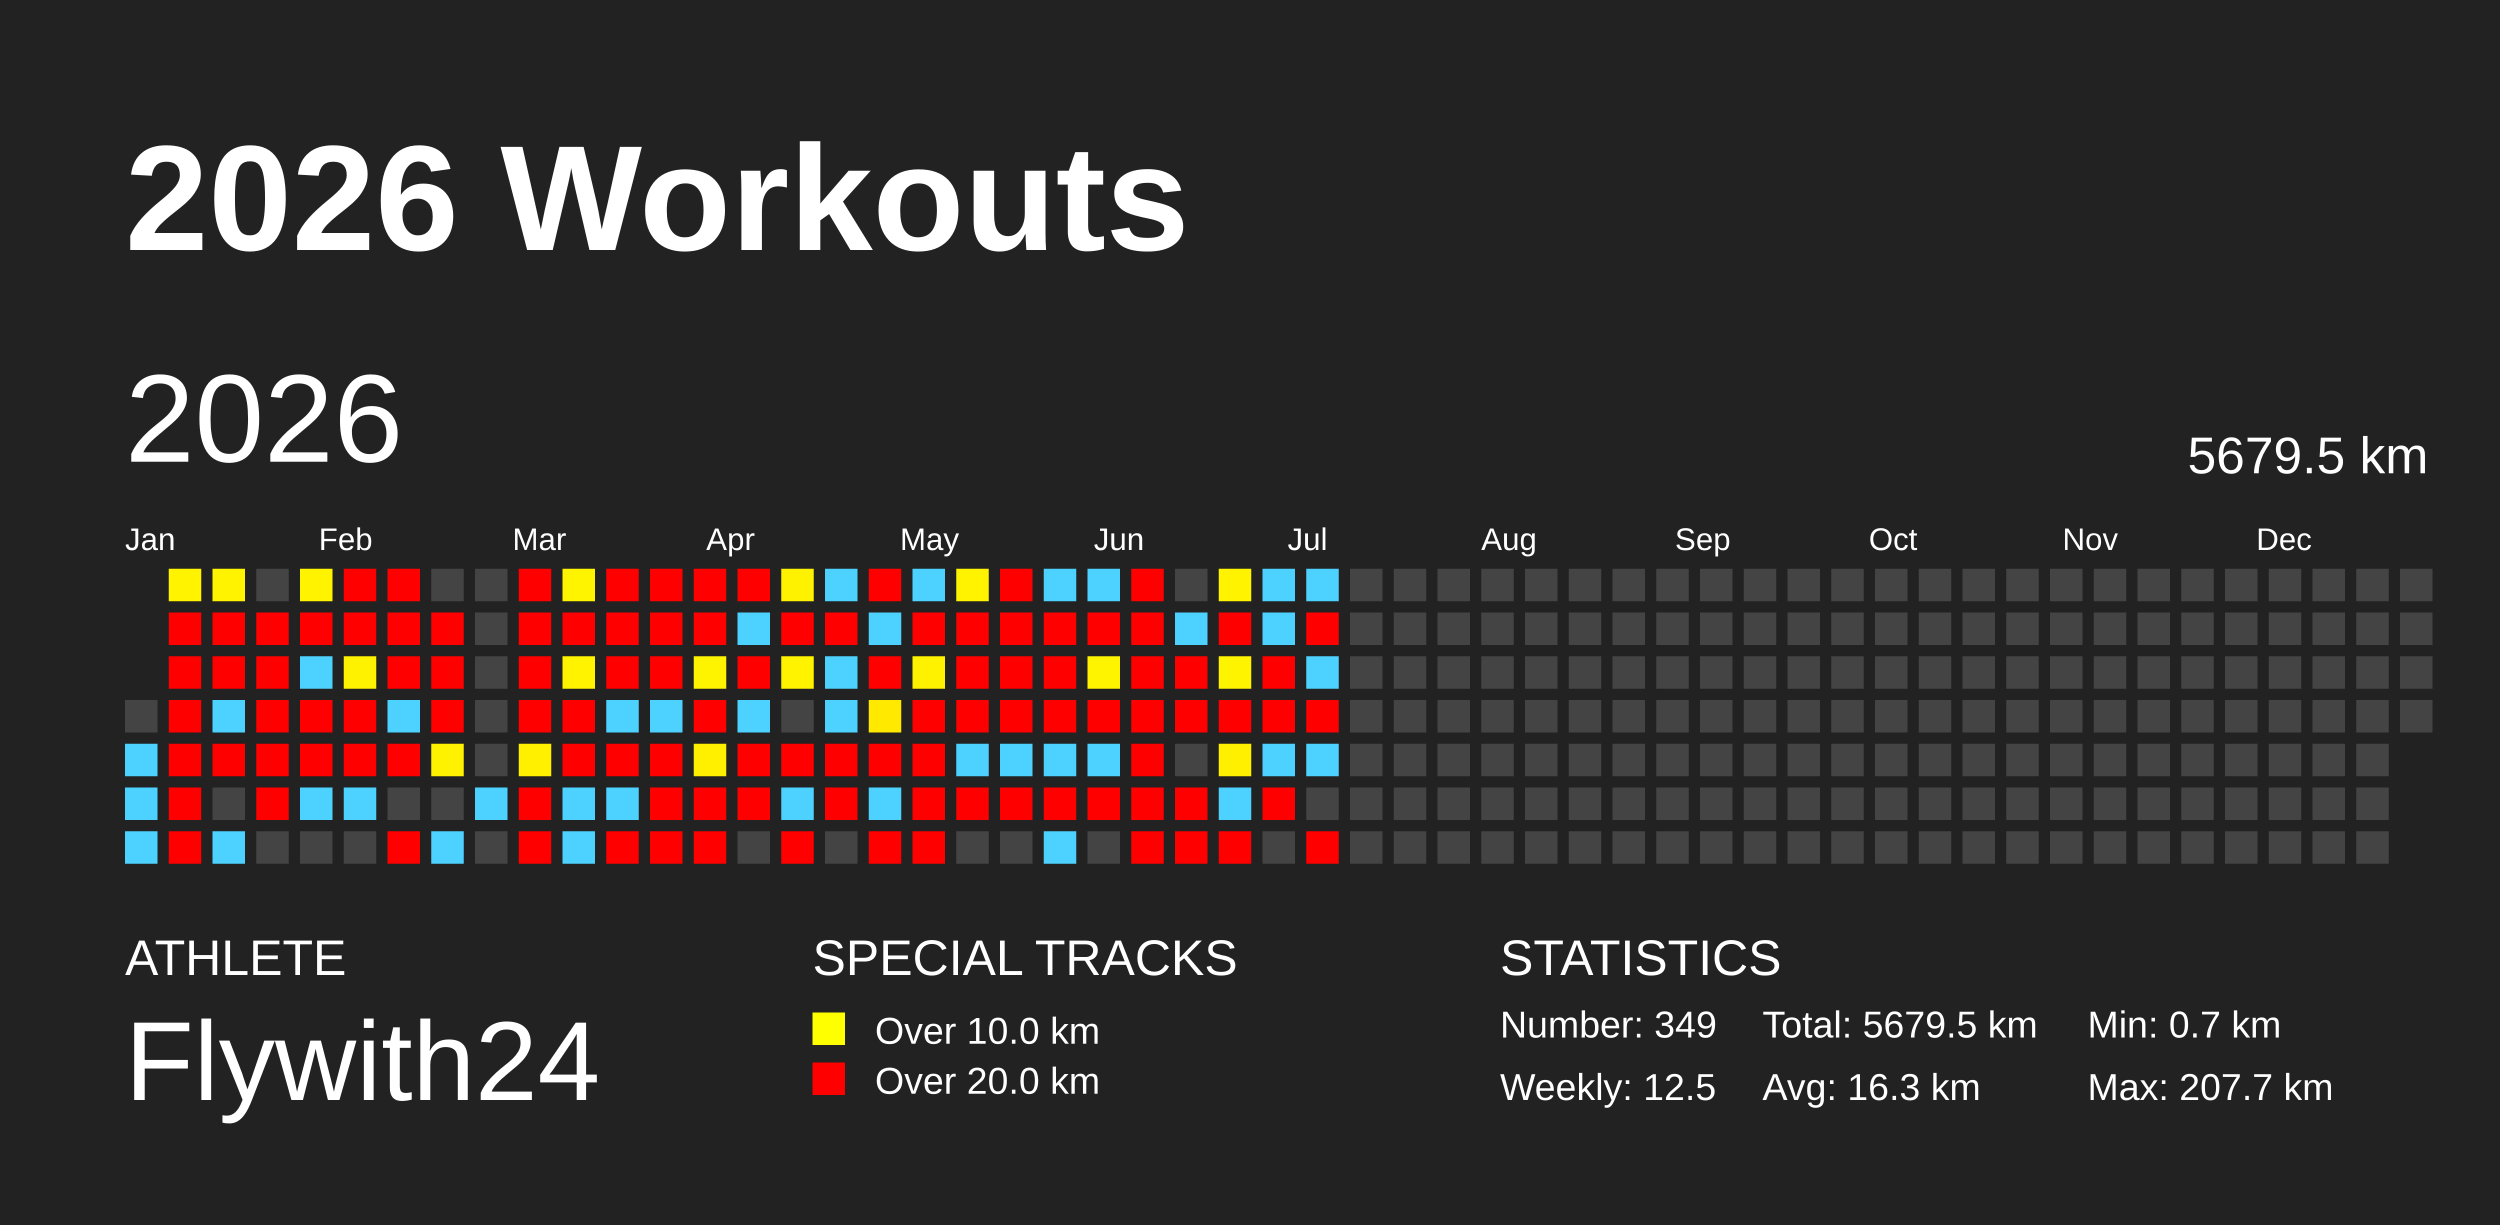
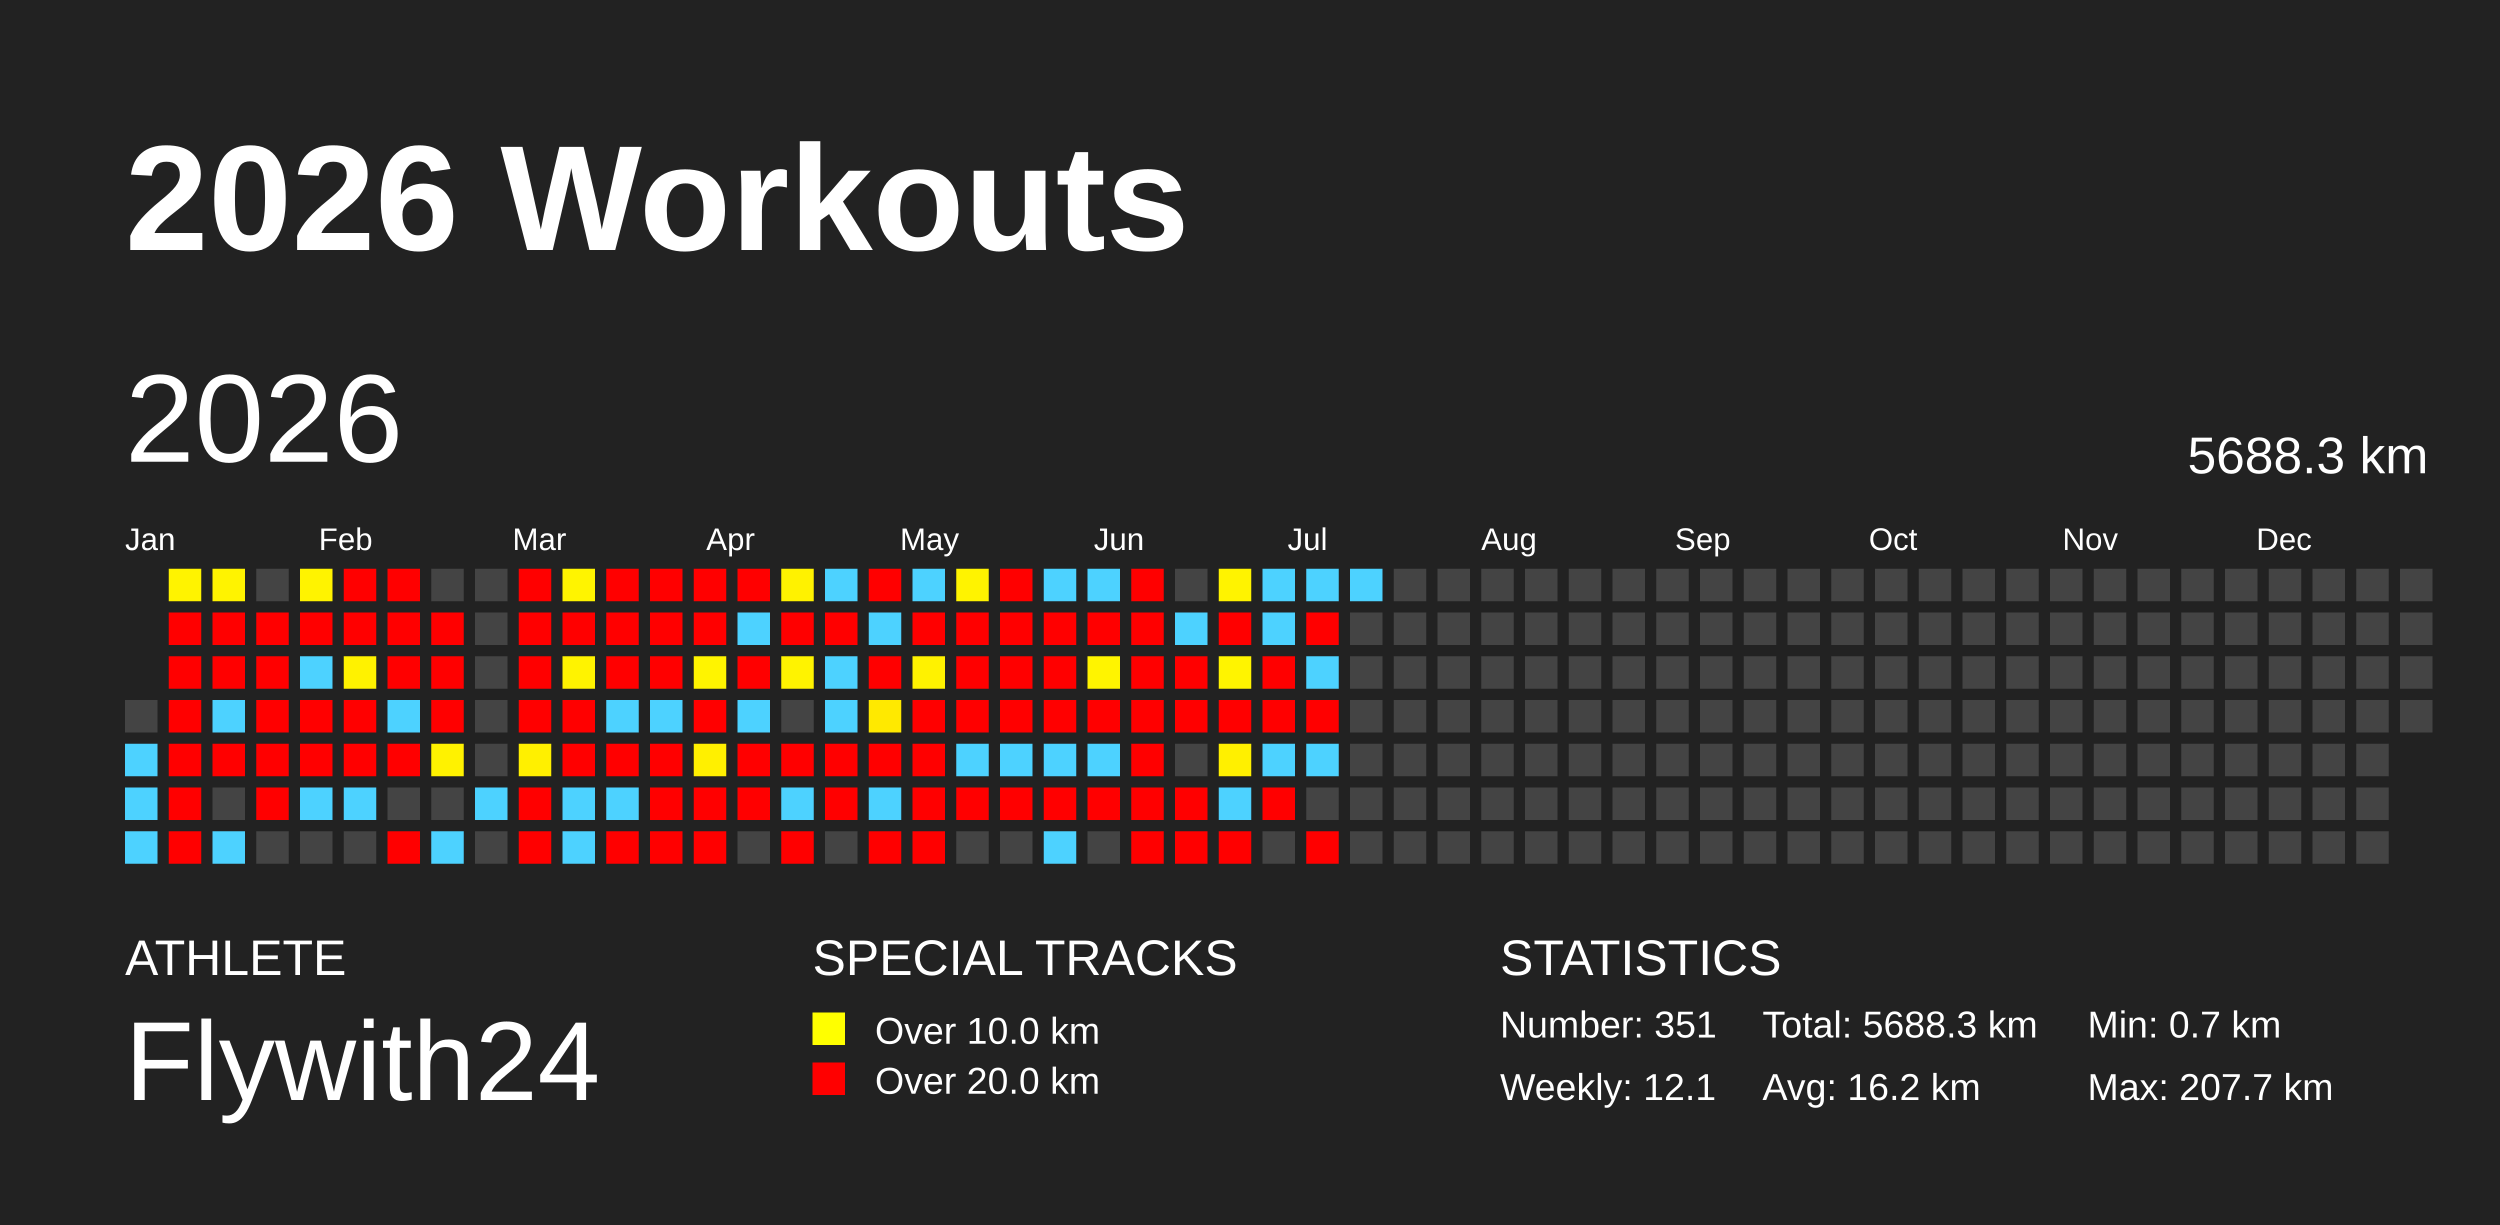
<svg xmlns="http://www.w3.org/2000/svg" baseProfile="full" height="98mm" version="1.1" viewBox="0,0,200,98" width="200mm">
  <defs />
  <rect fill="#222222" height="98" width="200" x="0" y="0" />
  <text fill="#FFFFFF" style="font-size:12px; font-family:Arial; font-weight:bold;" x="10" y="20">2026 Workouts</text>
  <text fill="#FFFFFF" style="font-size:4px; font-family:Arial" x="10" y="78">ATHLETE</text>
  <text fill="#FFFFFF" style="font-size:9px; font-family:Arial" x="10" y="88">Flywith24</text>
  <text fill="#FFFFFF" style="font-size:4px; font-family:Arial" x="65" y="78">SPECIAL TRACKS</text>
  <rect fill="yellow" height="2.6" width="2.6" x="65" y="81" />
  <text fill="#FFFFFF" style="font-size:3px; font-family:Arial" x="70" y="83.5">Over 10.0 km</text>
  <rect fill="red" height="2.6" width="2.6" x="65" y="85" />
  <text fill="#FFFFFF" style="font-size:3px; font-family:Arial" x="70" y="87.5">Over 20.0 km</text>
  <text fill="#FFFFFF" style="font-size:4px; font-family:Arial" x="120" y="78">STATISTICS</text>
-   <text fill="#FFFFFF" style="font-size:3px; font-family:Arial" x="120" y="83">Number: 349</text>
-   <text fill="#FFFFFF" style="font-size:3px; font-family:Arial" x="120" y="88">Weekly: 12.5</text>
-   <text fill="#FFFFFF" style="font-size:3px; font-family:Arial" x="141" y="83">Total: 5679.5 km</text>
-   <text fill="#FFFFFF" style="font-size:3px; font-family:Arial" x="141" y="88">Avg: 16.3 km</text>
+   <text fill="#FFFFFF" style="font-size:3px; font-family:Arial" x="120" y="83">Number: 351</text>
+   <text fill="#FFFFFF" style="font-size:3px; font-family:Arial" x="120" y="88">Weekly: 12.1</text>
+   <text fill="#FFFFFF" style="font-size:3px; font-family:Arial" x="141" y="83">Total: 5688.3 km</text>
+   <text fill="#FFFFFF" style="font-size:3px; font-family:Arial" x="141" y="88">Avg: 16.2 km</text>
  <text fill="#FFFFFF" style="font-size:3px; font-family:Arial" x="167" y="83">Min: 0.7 km</text>
  <text fill="#FFFFFF" style="font-size:3px; font-family:Arial" x="167" y="88">Max: 207.7 km</text>
  <text dominant-baseline="hanging" fill="#FFFFFF" style="font-size:10.0px; font-family:Arial;" x="10" y="30">2026</text>
-   <text dominant-baseline="hanging" fill="#FFFFFF" style="font-size:4.125px; font-family:Arial;" x="175" y="35">5679.5 km</text>
+   <text dominant-baseline="hanging" fill="#FFFFFF" style="font-size:4.125px; font-family:Arial;" x="175" y="35">5688.3 km</text>
  <text fill="#FFFFFF" style="font-size:2.5px; font-family:Arial" x="10.0" y="44">Jan</text>
  <text fill="#FFFFFF" style="font-size:2.5px; font-family:Arial" x="25.5" y="44">Feb</text>
  <text fill="#FFFFFF" style="font-size:2.5px; font-family:Arial" x="41.0" y="44">Mar</text>
  <text fill="#FFFFFF" style="font-size:2.5px; font-family:Arial" x="56.5" y="44">Apr</text>
  <text fill="#FFFFFF" style="font-size:2.5px; font-family:Arial" x="72.0" y="44">May</text>
  <text fill="#FFFFFF" style="font-size:2.5px; font-family:Arial" x="87.5" y="44">Jun</text>
  <text fill="#FFFFFF" style="font-size:2.5px; font-family:Arial" x="103.0" y="44">Jul</text>
  <text fill="#FFFFFF" style="font-size:2.5px; font-family:Arial" x="118.5" y="44">Aug</text>
  <text fill="#FFFFFF" style="font-size:2.5px; font-family:Arial" x="134.0" y="44">Sep</text>
  <text fill="#FFFFFF" style="font-size:2.5px; font-family:Arial" x="149.5" y="44">Oct</text>
  <text fill="#FFFFFF" style="font-size:2.5px; font-family:Arial" x="165.0" y="44">Nov</text>
  <text fill="#FFFFFF" style="font-size:2.5px; font-family:Arial" x="180.5" y="44">Dec</text>
  <rect fill="#444444" height="2.6" width="2.6" x="10.0" y="56.0" />
  <rect fill="#4dd2ff" height="2.6" width="2.6" x="10.0" y="59.5" />
  <rect fill="#4dd2ff" height="2.6" width="2.6" x="10.0" y="63.0" />
  <rect fill="#4dd2ff" height="2.6" width="2.6" x="10.0" y="66.5" />
  <rect fill="#fff300" height="2.6" width="2.6" x="13.5" y="45.5" />
  <rect fill="red" height="2.6" width="2.6" x="13.5" y="49.0" />
  <rect fill="red" height="2.6" width="2.6" x="13.5" y="52.5" />
  <rect fill="red" height="2.6" width="2.6" x="13.5" y="56.0" />
  <rect fill="red" height="2.6" width="2.6" x="13.5" y="59.5" />
  <rect fill="red" height="2.6" width="2.6" x="13.5" y="63.0" />
  <rect fill="red" height="2.6" width="2.6" x="13.5" y="66.5" />
  <rect fill="#fff300" height="2.6" width="2.6" x="17.0" y="45.5" />
  <rect fill="red" height="2.6" width="2.6" x="17.0" y="49.0" />
  <rect fill="red" height="2.6" width="2.6" x="17.0" y="52.5" />
  <rect fill="#4dd2ff" height="2.6" width="2.6" x="17.0" y="56.0" />
  <rect fill="red" height="2.6" width="2.6" x="17.0" y="59.5" />
  <rect fill="#444444" height="2.6" width="2.6" x="17.0" y="63.0" />
  <rect fill="#4dd2ff" height="2.6" width="2.6" x="17.0" y="66.5" />
  <rect fill="#444444" height="2.6" width="2.6" x="20.5" y="45.5" />
  <rect fill="red" height="2.6" width="2.6" x="20.5" y="49.0" />
  <rect fill="red" height="2.6" width="2.6" x="20.5" y="52.5" />
  <rect fill="red" height="2.6" width="2.6" x="20.5" y="56.0" />
  <rect fill="red" height="2.6" width="2.6" x="20.5" y="59.5" />
  <rect fill="red" height="2.6" width="2.6" x="20.5" y="63.0" />
  <rect fill="#444444" height="2.6" width="2.6" x="20.5" y="66.5" />
  <rect fill="#fff300" height="2.6" width="2.6" x="24.0" y="45.5" />
  <rect fill="red" height="2.6" width="2.6" x="24.0" y="49.0" />
  <rect fill="#4dd2ff" height="2.6" width="2.6" x="24.0" y="52.5" />
  <rect fill="red" height="2.6" width="2.6" x="24.0" y="56.0" />
  <rect fill="red" height="2.6" width="2.6" x="24.0" y="59.5" />
  <rect fill="#4dd2ff" height="2.6" width="2.6" x="24.0" y="63.0" />
  <rect fill="#444444" height="2.6" width="2.6" x="24.0" y="66.5" />
  <rect fill="red" height="2.6" width="2.6" x="27.5" y="45.5" />
  <rect fill="red" height="2.6" width="2.6" x="27.5" y="49.0" />
  <rect fill="#fff200" height="2.6" width="2.6" x="27.5" y="52.5" />
  <rect fill="red" height="2.6" width="2.6" x="27.5" y="56.0" />
  <rect fill="red" height="2.6" width="2.6" x="27.5" y="59.5" />
  <rect fill="#4dd2ff" height="2.6" width="2.6" x="27.5" y="63.0" />
  <rect fill="#444444" height="2.6" width="2.6" x="27.5" y="66.5" />
  <rect fill="red" height="2.6" width="2.6" x="31.0" y="45.5" />
  <rect fill="red" height="2.6" width="2.6" x="31.0" y="49.0" />
  <rect fill="red" height="2.6" width="2.6" x="31.0" y="52.5" />
  <rect fill="#4dd2ff" height="2.6" width="2.6" x="31.0" y="56.0" />
  <rect fill="red" height="2.6" width="2.6" x="31.0" y="59.5" />
  <rect fill="#444444" height="2.6" width="2.6" x="31.0" y="63.0" />
  <rect fill="red" height="2.6" width="2.6" x="31.0" y="66.5" />
  <rect fill="#444444" height="2.6" width="2.6" x="34.5" y="45.5" />
  <rect fill="red" height="2.6" width="2.6" x="34.5" y="49.0" />
  <rect fill="red" height="2.6" width="2.6" x="34.5" y="52.5" />
  <rect fill="red" height="2.6" width="2.6" x="34.5" y="56.0" />
  <rect fill="#fff200" height="2.6" width="2.6" x="34.5" y="59.5" />
  <rect fill="#444444" height="2.6" width="2.6" x="34.5" y="63.0" />
  <rect fill="#4dd2ff" height="2.6" width="2.6" x="34.5" y="66.5" />
  <rect fill="#444444" height="2.6" width="2.6" x="38.0" y="45.5" />
  <rect fill="#444444" height="2.6" width="2.6" x="38.0" y="49.0" />
  <rect fill="#444444" height="2.6" width="2.6" x="38.0" y="52.5" />
  <rect fill="#444444" height="2.6" width="2.6" x="38.0" y="56.0" />
  <rect fill="#444444" height="2.6" width="2.6" x="38.0" y="59.5" />
  <rect fill="#4dd2ff" height="2.6" width="2.6" x="38.0" y="63.0" />
  <rect fill="#444444" height="2.6" width="2.6" x="38.0" y="66.5" />
  <rect fill="red" height="2.6" width="2.6" x="41.5" y="45.5" />
  <rect fill="red" height="2.6" width="2.6" x="41.5" y="49.0" />
  <rect fill="red" height="2.6" width="2.6" x="41.5" y="52.5" />
  <rect fill="red" height="2.6" width="2.6" x="41.5" y="56.0" />
  <rect fill="#fff000" height="2.6" width="2.6" x="41.5" y="59.5" />
  <rect fill="red" height="2.6" width="2.6" x="41.5" y="63.0" />
  <rect fill="red" height="2.6" width="2.6" x="41.5" y="66.5" />
  <rect fill="#fff400" height="2.6" width="2.6" x="45.0" y="45.5" />
  <rect fill="red" height="2.6" width="2.6" x="45.0" y="49.0" />
  <rect fill="#fff300" height="2.6" width="2.6" x="45.0" y="52.5" />
  <rect fill="red" height="2.6" width="2.6" x="45.0" y="56.0" />
  <rect fill="red" height="2.6" width="2.6" x="45.0" y="59.5" />
  <rect fill="#4dd2ff" height="2.6" width="2.6" x="45.0" y="63.0" />
  <rect fill="#4dd2ff" height="2.6" width="2.6" x="45.0" y="66.5" />
  <rect fill="red" height="2.6" width="2.6" x="48.5" y="45.5" />
  <rect fill="red" height="2.6" width="2.6" x="48.5" y="49.0" />
  <rect fill="red" height="2.6" width="2.6" x="48.5" y="52.5" />
  <rect fill="#4dd2ff" height="2.6" width="2.6" x="48.5" y="56.0" />
  <rect fill="red" height="2.6" width="2.6" x="48.5" y="59.5" />
  <rect fill="#4dd2ff" height="2.6" width="2.6" x="48.5" y="63.0" />
  <rect fill="red" height="2.6" width="2.6" x="48.5" y="66.5" />
  <rect fill="red" height="2.6" width="2.6" x="52.0" y="45.5" />
  <rect fill="red" height="2.6" width="2.6" x="52.0" y="49.0" />
  <rect fill="red" height="2.6" width="2.6" x="52.0" y="52.5" />
  <rect fill="#4dd2ff" height="2.6" width="2.6" x="52.0" y="56.0" />
  <rect fill="red" height="2.6" width="2.6" x="52.0" y="59.5" />
  <rect fill="red" height="2.6" width="2.6" x="52.0" y="63.0" />
  <rect fill="red" height="2.6" width="2.6" x="52.0" y="66.5" />
  <rect fill="red" height="2.6" width="2.6" x="55.5" y="45.5" />
  <rect fill="red" height="2.6" width="2.6" x="55.5" y="49.0" />
  <rect fill="#fff400" height="2.6" width="2.6" x="55.5" y="52.5" />
  <rect fill="red" height="2.6" width="2.6" x="55.5" y="56.0" />
  <rect fill="#fff000" height="2.6" width="2.6" x="55.5" y="59.5" />
  <rect fill="red" height="2.6" width="2.6" x="55.5" y="63.0" />
  <rect fill="red" height="2.6" width="2.6" x="55.5" y="66.5" />
  <rect fill="red" height="2.6" width="2.6" x="59.0" y="45.5" />
  <rect fill="#4dd2ff" height="2.6" width="2.6" x="59.0" y="49.0" />
  <rect fill="red" height="2.6" width="2.6" x="59.0" y="52.5" />
  <rect fill="#4dd2ff" height="2.6" width="2.6" x="59.0" y="56.0" />
  <rect fill="red" height="2.6" width="2.6" x="59.0" y="59.5" />
  <rect fill="red" height="2.6" width="2.6" x="59.0" y="63.0" />
  <rect fill="#444444" height="2.6" width="2.6" x="59.0" y="66.5" />
  <rect fill="#fff200" height="2.6" width="2.6" x="62.5" y="45.5" />
  <rect fill="red" height="2.6" width="2.6" x="62.5" y="49.0" />
  <rect fill="#fff300" height="2.6" width="2.6" x="62.5" y="52.5" />
  <rect fill="#444444" height="2.6" width="2.6" x="62.5" y="56.0" />
  <rect fill="red" height="2.6" width="2.6" x="62.5" y="59.5" />
  <rect fill="#4dd2ff" height="2.6" width="2.6" x="62.5" y="63.0" />
  <rect fill="red" height="2.6" width="2.6" x="62.5" y="66.5" />
  <rect fill="#4dd2ff" height="2.6" width="2.6" x="66.0" y="45.5" />
  <rect fill="red" height="2.6" width="2.6" x="66.0" y="49.0" />
  <rect fill="#4dd2ff" height="2.6" width="2.6" x="66.0" y="52.5" />
  <rect fill="#4dd2ff" height="2.6" width="2.6" x="66.0" y="56.0" />
  <rect fill="red" height="2.6" width="2.6" x="66.0" y="59.5" />
  <rect fill="red" height="2.6" width="2.6" x="66.0" y="63.0" />
  <rect fill="#444444" height="2.6" width="2.6" x="66.0" y="66.5" />
  <rect fill="red" height="2.6" width="2.6" x="69.5" y="45.5" />
  <rect fill="#4dd2ff" height="2.6" width="2.6" x="69.5" y="49.0" />
  <rect fill="red" height="2.6" width="2.6" x="69.5" y="52.5" />
  <rect fill="#ffe900" height="2.6" width="2.6" x="69.5" y="56.0" />
  <rect fill="red" height="2.6" width="2.6" x="69.5" y="59.5" />
  <rect fill="#4dd2ff" height="2.6" width="2.6" x="69.5" y="63.0" />
  <rect fill="red" height="2.6" width="2.6" x="69.5" y="66.5" />
  <rect fill="#4dd2ff" height="2.6" width="2.6" x="73.0" y="45.5" />
  <rect fill="red" height="2.6" width="2.6" x="73.0" y="49.0" />
  <rect fill="#fff200" height="2.6" width="2.6" x="73.0" y="52.5" />
  <rect fill="red" height="2.6" width="2.6" x="73.0" y="56.0" />
  <rect fill="red" height="2.6" width="2.6" x="73.0" y="59.5" />
  <rect fill="red" height="2.6" width="2.6" x="73.0" y="63.0" />
  <rect fill="red" height="2.6" width="2.6" x="73.0" y="66.5" />
  <rect fill="#fff300" height="2.6" width="2.6" x="76.5" y="45.5" />
  <rect fill="red" height="2.6" width="2.6" x="76.5" y="49.0" />
  <rect fill="red" height="2.6" width="2.6" x="76.5" y="52.5" />
  <rect fill="red" height="2.6" width="2.6" x="76.5" y="56.0" />
  <rect fill="#4dd2ff" height="2.6" width="2.6" x="76.5" y="59.5" />
  <rect fill="red" height="2.6" width="2.6" x="76.5" y="63.0" />
  <rect fill="#444444" height="2.6" width="2.6" x="76.5" y="66.5" />
  <rect fill="red" height="2.6" width="2.6" x="80.0" y="45.5" />
  <rect fill="red" height="2.6" width="2.6" x="80.0" y="49.0" />
  <rect fill="red" height="2.6" width="2.6" x="80.0" y="52.5" />
  <rect fill="red" height="2.6" width="2.6" x="80.0" y="56.0" />
  <rect fill="#4dd2ff" height="2.6" width="2.6" x="80.0" y="59.5" />
  <rect fill="red" height="2.6" width="2.6" x="80.0" y="63.0" />
  <rect fill="#444444" height="2.6" width="2.6" x="80.0" y="66.5" />
  <rect fill="#4dd2ff" height="2.6" width="2.6" x="83.5" y="45.5" />
  <rect fill="red" height="2.6" width="2.6" x="83.5" y="49.0" />
  <rect fill="red" height="2.6" width="2.6" x="83.5" y="52.5" />
  <rect fill="red" height="2.6" width="2.6" x="83.5" y="56.0" />
  <rect fill="#4dd2ff" height="2.6" width="2.6" x="83.5" y="59.5" />
  <rect fill="red" height="2.6" width="2.6" x="83.5" y="63.0" />
  <rect fill="#4dd2ff" height="2.6" width="2.6" x="83.5" y="66.5" />
  <rect fill="#4dd2ff" height="2.6" width="2.6" x="87.0" y="45.5" />
  <rect fill="red" height="2.6" width="2.6" x="87.0" y="49.0" />
  <rect fill="#fff400" height="2.6" width="2.6" x="87.0" y="52.5" />
  <rect fill="red" height="2.6" width="2.6" x="87.0" y="56.0" />
  <rect fill="#4dd2ff" height="2.6" width="2.6" x="87.0" y="59.5" />
  <rect fill="red" height="2.6" width="2.6" x="87.0" y="63.0" />
  <rect fill="#444444" height="2.6" width="2.6" x="87.0" y="66.5" />
  <rect fill="red" height="2.6" width="2.6" x="90.5" y="45.5" />
  <rect fill="red" height="2.6" width="2.6" x="90.5" y="49.0" />
  <rect fill="red" height="2.6" width="2.6" x="90.5" y="52.5" />
  <rect fill="red" height="2.6" width="2.6" x="90.5" y="56.0" />
  <rect fill="red" height="2.6" width="2.6" x="90.5" y="59.5" />
  <rect fill="red" height="2.6" width="2.6" x="90.5" y="63.0" />
  <rect fill="red" height="2.6" width="2.6" x="90.5" y="66.5" />
  <rect fill="#444444" height="2.6" width="2.6" x="94.0" y="45.5" />
  <rect fill="#4dd2ff" height="2.6" width="2.6" x="94.0" y="49.0" />
  <rect fill="red" height="2.6" width="2.6" x="94.0" y="52.5" />
  <rect fill="red" height="2.6" width="2.6" x="94.0" y="56.0" />
  <rect fill="#444444" height="2.6" width="2.6" x="94.0" y="59.5" />
  <rect fill="red" height="2.6" width="2.6" x="94.0" y="63.0" />
  <rect fill="red" height="2.6" width="2.6" x="94.0" y="66.5" />
  <rect fill="#fff300" height="2.6" width="2.6" x="97.5" y="45.5" />
  <rect fill="red" height="2.6" width="2.6" x="97.5" y="49.0" />
  <rect fill="#fff400" height="2.6" width="2.6" x="97.5" y="52.5" />
  <rect fill="red" height="2.6" width="2.6" x="97.5" y="56.0" />
  <rect fill="#fff000" height="2.6" width="2.6" x="97.5" y="59.5" />
  <rect fill="#4dd2ff" height="2.6" width="2.6" x="97.5" y="63.0" />
  <rect fill="red" height="2.6" width="2.6" x="97.5" y="66.5" />
  <rect fill="#4dd2ff" height="2.6" width="2.6" x="101.0" y="45.5" />
  <rect fill="#4dd2ff" height="2.6" width="2.6" x="101.0" y="49.0" />
  <rect fill="red" height="2.6" width="2.6" x="101.0" y="52.5" />
  <rect fill="red" height="2.6" width="2.6" x="101.0" y="56.0" />
  <rect fill="#4dd2ff" height="2.6" width="2.6" x="101.0" y="59.5" />
  <rect fill="red" height="2.6" width="2.6" x="101.0" y="63.0" />
  <rect fill="#444444" height="2.6" width="2.6" x="101.0" y="66.5" />
  <rect fill="#4dd2ff" height="2.6" width="2.6" x="104.5" y="45.5" />
  <rect fill="red" height="2.6" width="2.6" x="104.5" y="49.0" />
  <rect fill="#4dd2ff" height="2.6" width="2.6" x="104.5" y="52.5" />
  <rect fill="red" height="2.6" width="2.6" x="104.5" y="56.0" />
  <rect fill="#4dd2ff" height="2.6" width="2.6" x="104.5" y="59.5" />
  <rect fill="#444444" height="2.6" width="2.6" x="104.5" y="63.0" />
  <rect fill="red" height="2.6" width="2.6" x="104.5" y="66.5" />
-   <rect fill="#444444" height="2.6" width="2.6" x="108.0" y="45.5" />
+   <rect fill="#4dd2ff" height="2.6" width="2.6" x="108.0" y="45.5" />
  <rect fill="#444444" height="2.6" width="2.6" x="108.0" y="49.0" />
  <rect fill="#444444" height="2.6" width="2.6" x="108.0" y="52.5" />
  <rect fill="#444444" height="2.6" width="2.6" x="108.0" y="56.0" />
  <rect fill="#444444" height="2.6" width="2.6" x="108.0" y="59.5" />
  <rect fill="#444444" height="2.6" width="2.6" x="108.0" y="63.0" />
  <rect fill="#444444" height="2.6" width="2.6" x="108.0" y="66.5" />
  <rect fill="#444444" height="2.6" width="2.6" x="111.5" y="45.5" />
  <rect fill="#444444" height="2.6" width="2.6" x="111.5" y="49.0" />
  <rect fill="#444444" height="2.6" width="2.6" x="111.5" y="52.5" />
  <rect fill="#444444" height="2.6" width="2.6" x="111.5" y="56.0" />
  <rect fill="#444444" height="2.6" width="2.6" x="111.5" y="59.5" />
  <rect fill="#444444" height="2.6" width="2.6" x="111.5" y="63.0" />
  <rect fill="#444444" height="2.6" width="2.6" x="111.5" y="66.5" />
  <rect fill="#444444" height="2.6" width="2.6" x="115.0" y="45.5" />
  <rect fill="#444444" height="2.6" width="2.6" x="115.0" y="49.0" />
  <rect fill="#444444" height="2.6" width="2.6" x="115.0" y="52.5" />
  <rect fill="#444444" height="2.6" width="2.6" x="115.0" y="56.0" />
  <rect fill="#444444" height="2.6" width="2.6" x="115.0" y="59.5" />
  <rect fill="#444444" height="2.6" width="2.6" x="115.0" y="63.0" />
  <rect fill="#444444" height="2.6" width="2.6" x="115.0" y="66.5" />
  <rect fill="#444444" height="2.6" width="2.6" x="118.5" y="45.5" />
  <rect fill="#444444" height="2.6" width="2.6" x="118.5" y="49.0" />
  <rect fill="#444444" height="2.6" width="2.6" x="118.5" y="52.5" />
  <rect fill="#444444" height="2.6" width="2.6" x="118.5" y="56.0" />
  <rect fill="#444444" height="2.6" width="2.6" x="118.5" y="59.5" />
  <rect fill="#444444" height="2.6" width="2.6" x="118.5" y="63.0" />
  <rect fill="#444444" height="2.6" width="2.6" x="118.5" y="66.5" />
  <rect fill="#444444" height="2.6" width="2.6" x="122.0" y="45.5" />
  <rect fill="#444444" height="2.6" width="2.6" x="122.0" y="49.0" />
  <rect fill="#444444" height="2.6" width="2.6" x="122.0" y="52.5" />
  <rect fill="#444444" height="2.6" width="2.6" x="122.0" y="56.0" />
  <rect fill="#444444" height="2.6" width="2.6" x="122.0" y="59.5" />
  <rect fill="#444444" height="2.6" width="2.6" x="122.0" y="63.0" />
  <rect fill="#444444" height="2.6" width="2.6" x="122.0" y="66.5" />
  <rect fill="#444444" height="2.6" width="2.6" x="125.5" y="45.5" />
  <rect fill="#444444" height="2.6" width="2.6" x="125.5" y="49.0" />
  <rect fill="#444444" height="2.6" width="2.6" x="125.5" y="52.5" />
  <rect fill="#444444" height="2.6" width="2.6" x="125.5" y="56.0" />
  <rect fill="#444444" height="2.6" width="2.6" x="125.5" y="59.5" />
  <rect fill="#444444" height="2.6" width="2.6" x="125.5" y="63.0" />
  <rect fill="#444444" height="2.6" width="2.6" x="125.5" y="66.5" />
  <rect fill="#444444" height="2.6" width="2.6" x="129.0" y="45.5" />
  <rect fill="#444444" height="2.6" width="2.6" x="129.0" y="49.0" />
  <rect fill="#444444" height="2.6" width="2.6" x="129.0" y="52.5" />
  <rect fill="#444444" height="2.6" width="2.6" x="129.0" y="56.0" />
  <rect fill="#444444" height="2.6" width="2.6" x="129.0" y="59.5" />
  <rect fill="#444444" height="2.6" width="2.6" x="129.0" y="63.0" />
  <rect fill="#444444" height="2.6" width="2.6" x="129.0" y="66.5" />
  <rect fill="#444444" height="2.6" width="2.6" x="132.5" y="45.5" />
  <rect fill="#444444" height="2.6" width="2.6" x="132.5" y="49.0" />
  <rect fill="#444444" height="2.6" width="2.6" x="132.5" y="52.5" />
  <rect fill="#444444" height="2.6" width="2.6" x="132.5" y="56.0" />
  <rect fill="#444444" height="2.6" width="2.6" x="132.5" y="59.5" />
  <rect fill="#444444" height="2.6" width="2.6" x="132.5" y="63.0" />
  <rect fill="#444444" height="2.6" width="2.6" x="132.5" y="66.5" />
  <rect fill="#444444" height="2.6" width="2.6" x="136.0" y="45.5" />
  <rect fill="#444444" height="2.6" width="2.6" x="136.0" y="49.0" />
  <rect fill="#444444" height="2.6" width="2.6" x="136.0" y="52.5" />
  <rect fill="#444444" height="2.6" width="2.6" x="136.0" y="56.0" />
  <rect fill="#444444" height="2.6" width="2.6" x="136.0" y="59.5" />
  <rect fill="#444444" height="2.6" width="2.6" x="136.0" y="63.0" />
  <rect fill="#444444" height="2.6" width="2.6" x="136.0" y="66.5" />
  <rect fill="#444444" height="2.6" width="2.6" x="139.5" y="45.5" />
  <rect fill="#444444" height="2.6" width="2.6" x="139.5" y="49.0" />
  <rect fill="#444444" height="2.6" width="2.6" x="139.5" y="52.5" />
  <rect fill="#444444" height="2.6" width="2.6" x="139.5" y="56.0" />
  <rect fill="#444444" height="2.6" width="2.6" x="139.5" y="59.5" />
  <rect fill="#444444" height="2.6" width="2.6" x="139.5" y="63.0" />
  <rect fill="#444444" height="2.6" width="2.6" x="139.5" y="66.5" />
  <rect fill="#444444" height="2.6" width="2.6" x="143.0" y="45.5" />
  <rect fill="#444444" height="2.6" width="2.6" x="143.0" y="49.0" />
  <rect fill="#444444" height="2.6" width="2.6" x="143.0" y="52.5" />
  <rect fill="#444444" height="2.6" width="2.6" x="143.0" y="56.0" />
  <rect fill="#444444" height="2.6" width="2.6" x="143.0" y="59.5" />
  <rect fill="#444444" height="2.6" width="2.6" x="143.0" y="63.0" />
  <rect fill="#444444" height="2.6" width="2.6" x="143.0" y="66.5" />
  <rect fill="#444444" height="2.6" width="2.6" x="146.5" y="45.5" />
  <rect fill="#444444" height="2.6" width="2.6" x="146.5" y="49.0" />
  <rect fill="#444444" height="2.6" width="2.6" x="146.5" y="52.5" />
  <rect fill="#444444" height="2.6" width="2.6" x="146.5" y="56.0" />
  <rect fill="#444444" height="2.6" width="2.6" x="146.5" y="59.5" />
  <rect fill="#444444" height="2.6" width="2.6" x="146.5" y="63.0" />
  <rect fill="#444444" height="2.6" width="2.6" x="146.5" y="66.5" />
  <rect fill="#444444" height="2.6" width="2.6" x="150.0" y="45.5" />
  <rect fill="#444444" height="2.6" width="2.6" x="150.0" y="49.0" />
  <rect fill="#444444" height="2.6" width="2.6" x="150.0" y="52.5" />
  <rect fill="#444444" height="2.6" width="2.6" x="150.0" y="56.0" />
  <rect fill="#444444" height="2.6" width="2.6" x="150.0" y="59.5" />
  <rect fill="#444444" height="2.6" width="2.6" x="150.0" y="63.0" />
  <rect fill="#444444" height="2.6" width="2.6" x="150.0" y="66.5" />
  <rect fill="#444444" height="2.6" width="2.6" x="153.5" y="45.5" />
  <rect fill="#444444" height="2.6" width="2.6" x="153.5" y="49.0" />
  <rect fill="#444444" height="2.6" width="2.6" x="153.5" y="52.5" />
  <rect fill="#444444" height="2.6" width="2.6" x="153.5" y="56.0" />
  <rect fill="#444444" height="2.6" width="2.6" x="153.5" y="59.5" />
  <rect fill="#444444" height="2.6" width="2.6" x="153.5" y="63.0" />
  <rect fill="#444444" height="2.6" width="2.6" x="153.5" y="66.5" />
  <rect fill="#444444" height="2.6" width="2.6" x="157.0" y="45.5" />
  <rect fill="#444444" height="2.6" width="2.6" x="157.0" y="49.0" />
  <rect fill="#444444" height="2.6" width="2.6" x="157.0" y="52.5" />
  <rect fill="#444444" height="2.6" width="2.6" x="157.0" y="56.0" />
  <rect fill="#444444" height="2.6" width="2.6" x="157.0" y="59.5" />
  <rect fill="#444444" height="2.6" width="2.6" x="157.0" y="63.0" />
  <rect fill="#444444" height="2.6" width="2.6" x="157.0" y="66.5" />
  <rect fill="#444444" height="2.6" width="2.6" x="160.5" y="45.5" />
  <rect fill="#444444" height="2.6" width="2.6" x="160.5" y="49.0" />
  <rect fill="#444444" height="2.6" width="2.6" x="160.5" y="52.5" />
  <rect fill="#444444" height="2.6" width="2.6" x="160.5" y="56.0" />
  <rect fill="#444444" height="2.6" width="2.6" x="160.5" y="59.5" />
  <rect fill="#444444" height="2.6" width="2.6" x="160.5" y="63.0" />
  <rect fill="#444444" height="2.6" width="2.6" x="160.5" y="66.5" />
  <rect fill="#444444" height="2.6" width="2.6" x="164.0" y="45.5" />
  <rect fill="#444444" height="2.6" width="2.6" x="164.0" y="49.0" />
  <rect fill="#444444" height="2.6" width="2.6" x="164.0" y="52.5" />
  <rect fill="#444444" height="2.6" width="2.6" x="164.0" y="56.0" />
  <rect fill="#444444" height="2.6" width="2.6" x="164.0" y="59.5" />
  <rect fill="#444444" height="2.6" width="2.6" x="164.0" y="63.0" />
  <rect fill="#444444" height="2.6" width="2.6" x="164.0" y="66.5" />
  <rect fill="#444444" height="2.6" width="2.6" x="167.5" y="45.5" />
  <rect fill="#444444" height="2.6" width="2.6" x="167.5" y="49.0" />
  <rect fill="#444444" height="2.6" width="2.6" x="167.5" y="52.5" />
  <rect fill="#444444" height="2.6" width="2.6" x="167.5" y="56.0" />
  <rect fill="#444444" height="2.6" width="2.6" x="167.5" y="59.5" />
  <rect fill="#444444" height="2.6" width="2.6" x="167.5" y="63.0" />
  <rect fill="#444444" height="2.6" width="2.6" x="167.5" y="66.5" />
  <rect fill="#444444" height="2.6" width="2.6" x="171.0" y="45.5" />
  <rect fill="#444444" height="2.6" width="2.6" x="171.0" y="49.0" />
  <rect fill="#444444" height="2.6" width="2.6" x="171.0" y="52.5" />
  <rect fill="#444444" height="2.6" width="2.6" x="171.0" y="56.0" />
  <rect fill="#444444" height="2.6" width="2.6" x="171.0" y="59.5" />
  <rect fill="#444444" height="2.6" width="2.6" x="171.0" y="63.0" />
  <rect fill="#444444" height="2.6" width="2.6" x="171.0" y="66.5" />
  <rect fill="#444444" height="2.6" width="2.6" x="174.5" y="45.5" />
  <rect fill="#444444" height="2.6" width="2.6" x="174.5" y="49.0" />
  <rect fill="#444444" height="2.6" width="2.6" x="174.5" y="52.5" />
  <rect fill="#444444" height="2.6" width="2.6" x="174.5" y="56.0" />
  <rect fill="#444444" height="2.6" width="2.6" x="174.5" y="59.5" />
  <rect fill="#444444" height="2.6" width="2.6" x="174.5" y="63.0" />
  <rect fill="#444444" height="2.6" width="2.6" x="174.5" y="66.5" />
  <rect fill="#444444" height="2.6" width="2.6" x="178.0" y="45.5" />
  <rect fill="#444444" height="2.6" width="2.6" x="178.0" y="49.0" />
  <rect fill="#444444" height="2.6" width="2.6" x="178.0" y="52.5" />
  <rect fill="#444444" height="2.6" width="2.6" x="178.0" y="56.0" />
  <rect fill="#444444" height="2.6" width="2.6" x="178.0" y="59.5" />
  <rect fill="#444444" height="2.6" width="2.6" x="178.0" y="63.0" />
  <rect fill="#444444" height="2.6" width="2.6" x="178.0" y="66.5" />
  <rect fill="#444444" height="2.6" width="2.6" x="181.5" y="45.5" />
  <rect fill="#444444" height="2.6" width="2.6" x="181.5" y="49.0" />
  <rect fill="#444444" height="2.6" width="2.6" x="181.5" y="52.5" />
  <rect fill="#444444" height="2.6" width="2.6" x="181.5" y="56.0" />
  <rect fill="#444444" height="2.6" width="2.6" x="181.5" y="59.5" />
  <rect fill="#444444" height="2.6" width="2.6" x="181.5" y="63.0" />
  <rect fill="#444444" height="2.6" width="2.6" x="181.5" y="66.5" />
  <rect fill="#444444" height="2.6" width="2.6" x="185.0" y="45.5" />
  <rect fill="#444444" height="2.6" width="2.6" x="185.0" y="49.0" />
  <rect fill="#444444" height="2.6" width="2.6" x="185.0" y="52.5" />
  <rect fill="#444444" height="2.6" width="2.6" x="185.0" y="56.0" />
  <rect fill="#444444" height="2.6" width="2.6" x="185.0" y="59.5" />
  <rect fill="#444444" height="2.6" width="2.6" x="185.0" y="63.0" />
  <rect fill="#444444" height="2.6" width="2.6" x="185.0" y="66.5" />
  <rect fill="#444444" height="2.6" width="2.6" x="188.5" y="45.5" />
  <rect fill="#444444" height="2.6" width="2.6" x="188.5" y="49.0" />
  <rect fill="#444444" height="2.6" width="2.6" x="188.5" y="52.5" />
  <rect fill="#444444" height="2.6" width="2.6" x="188.5" y="56.0" />
  <rect fill="#444444" height="2.6" width="2.6" x="188.5" y="59.5" />
  <rect fill="#444444" height="2.6" width="2.6" x="188.5" y="63.0" />
  <rect fill="#444444" height="2.6" width="2.6" x="188.5" y="66.5" />
  <rect fill="#444444" height="2.6" width="2.6" x="192.0" y="45.5" />
  <rect fill="#444444" height="2.6" width="2.6" x="192.0" y="49.0" />
  <rect fill="#444444" height="2.6" width="2.6" x="192.0" y="52.5" />
  <rect fill="#444444" height="2.6" width="2.6" x="192.0" y="56.0" />
</svg>
